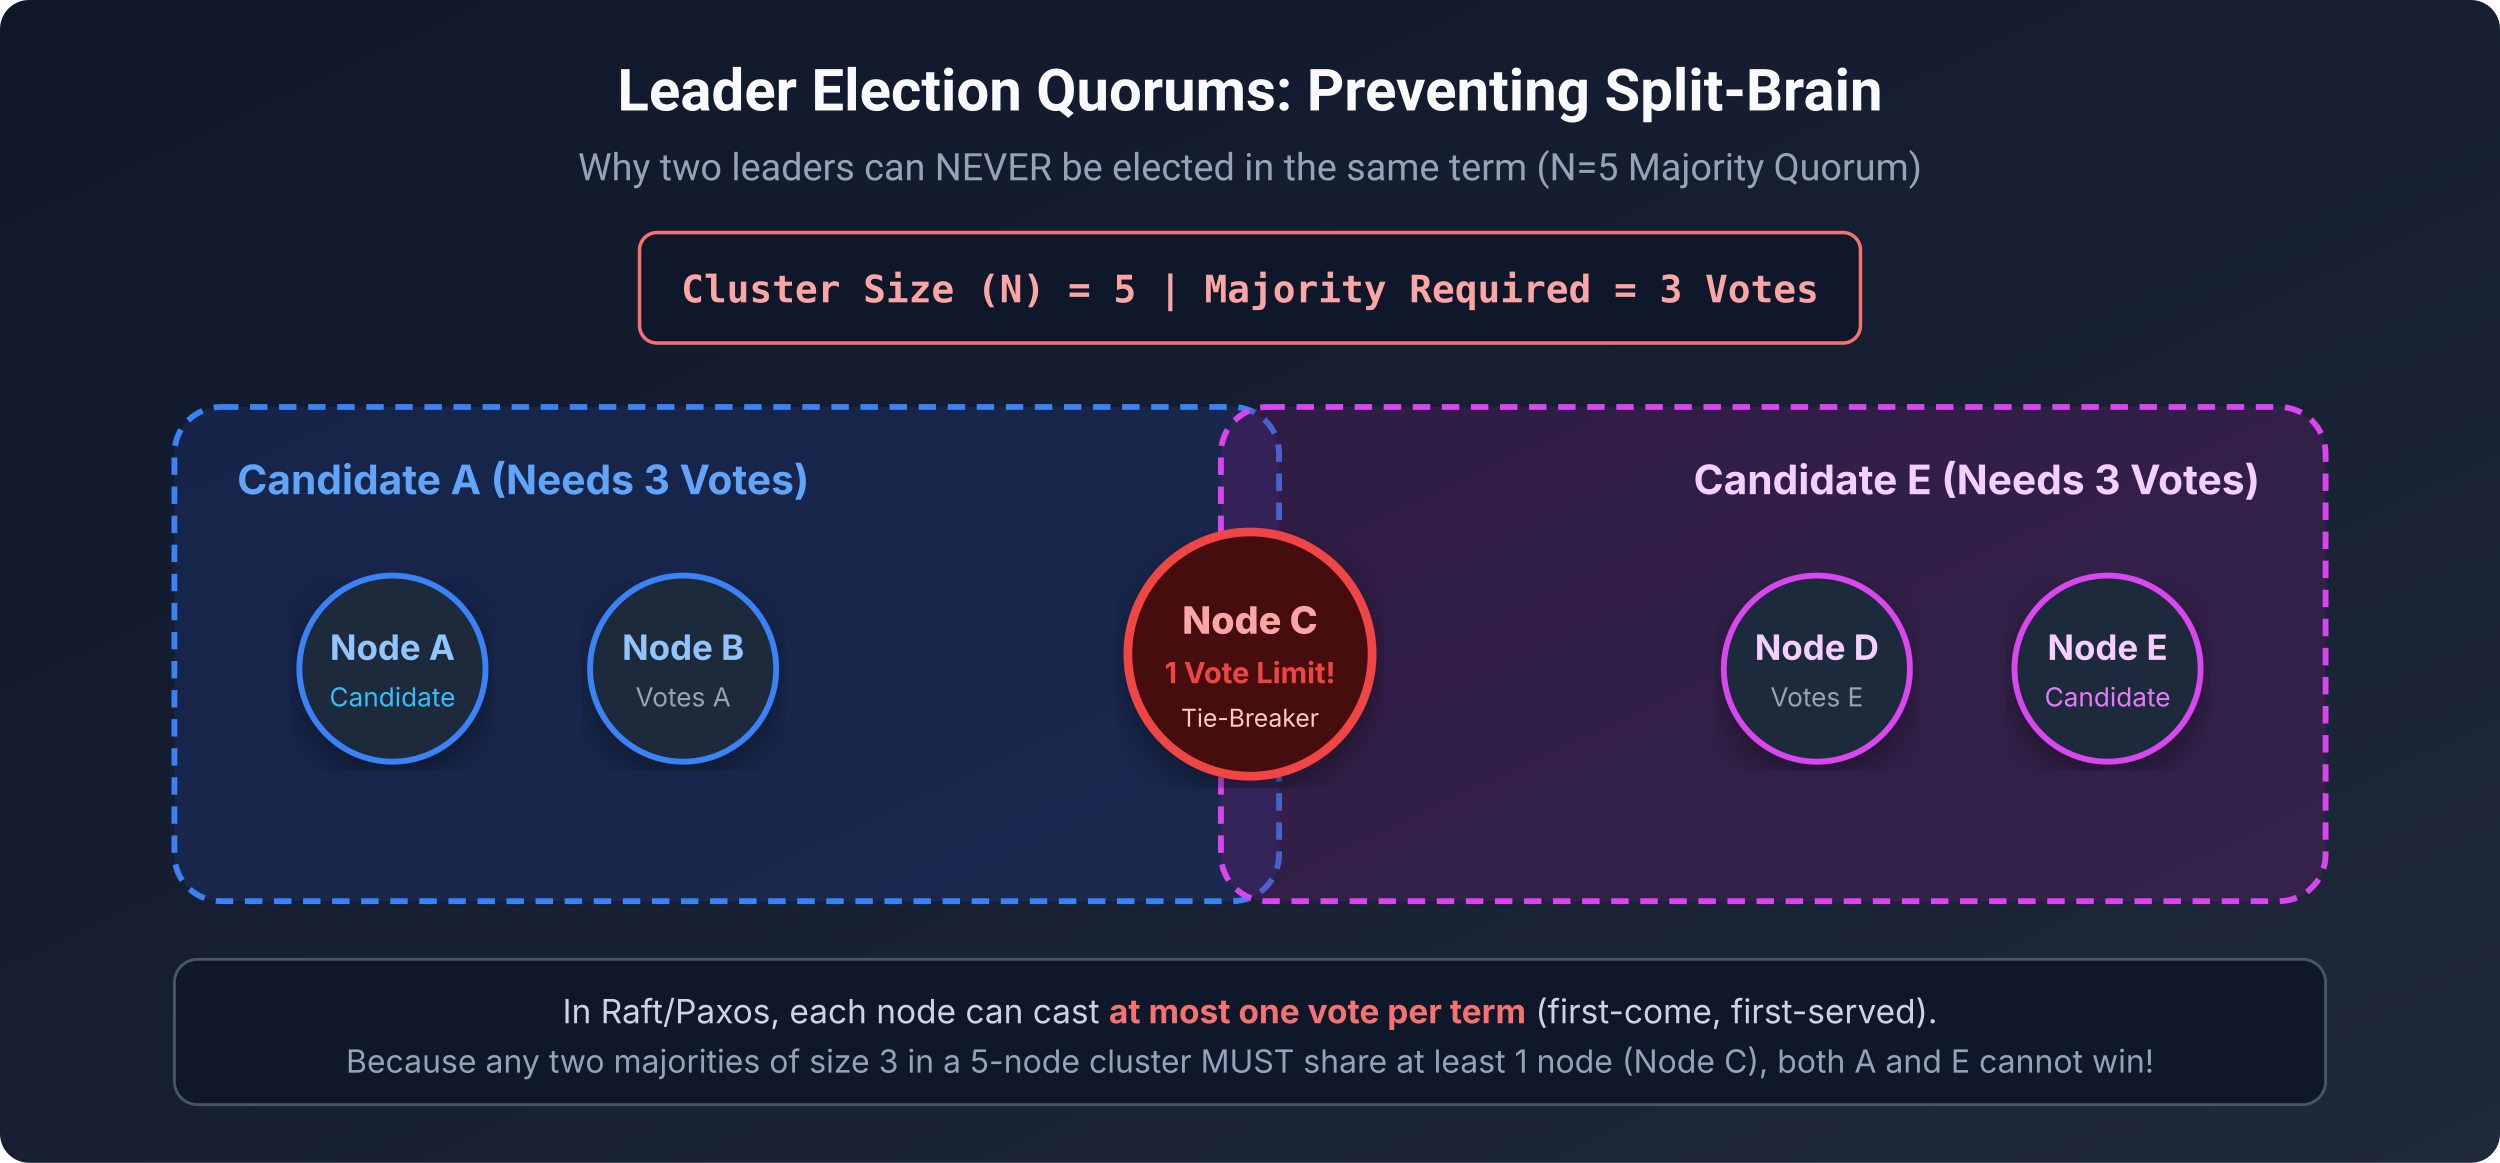
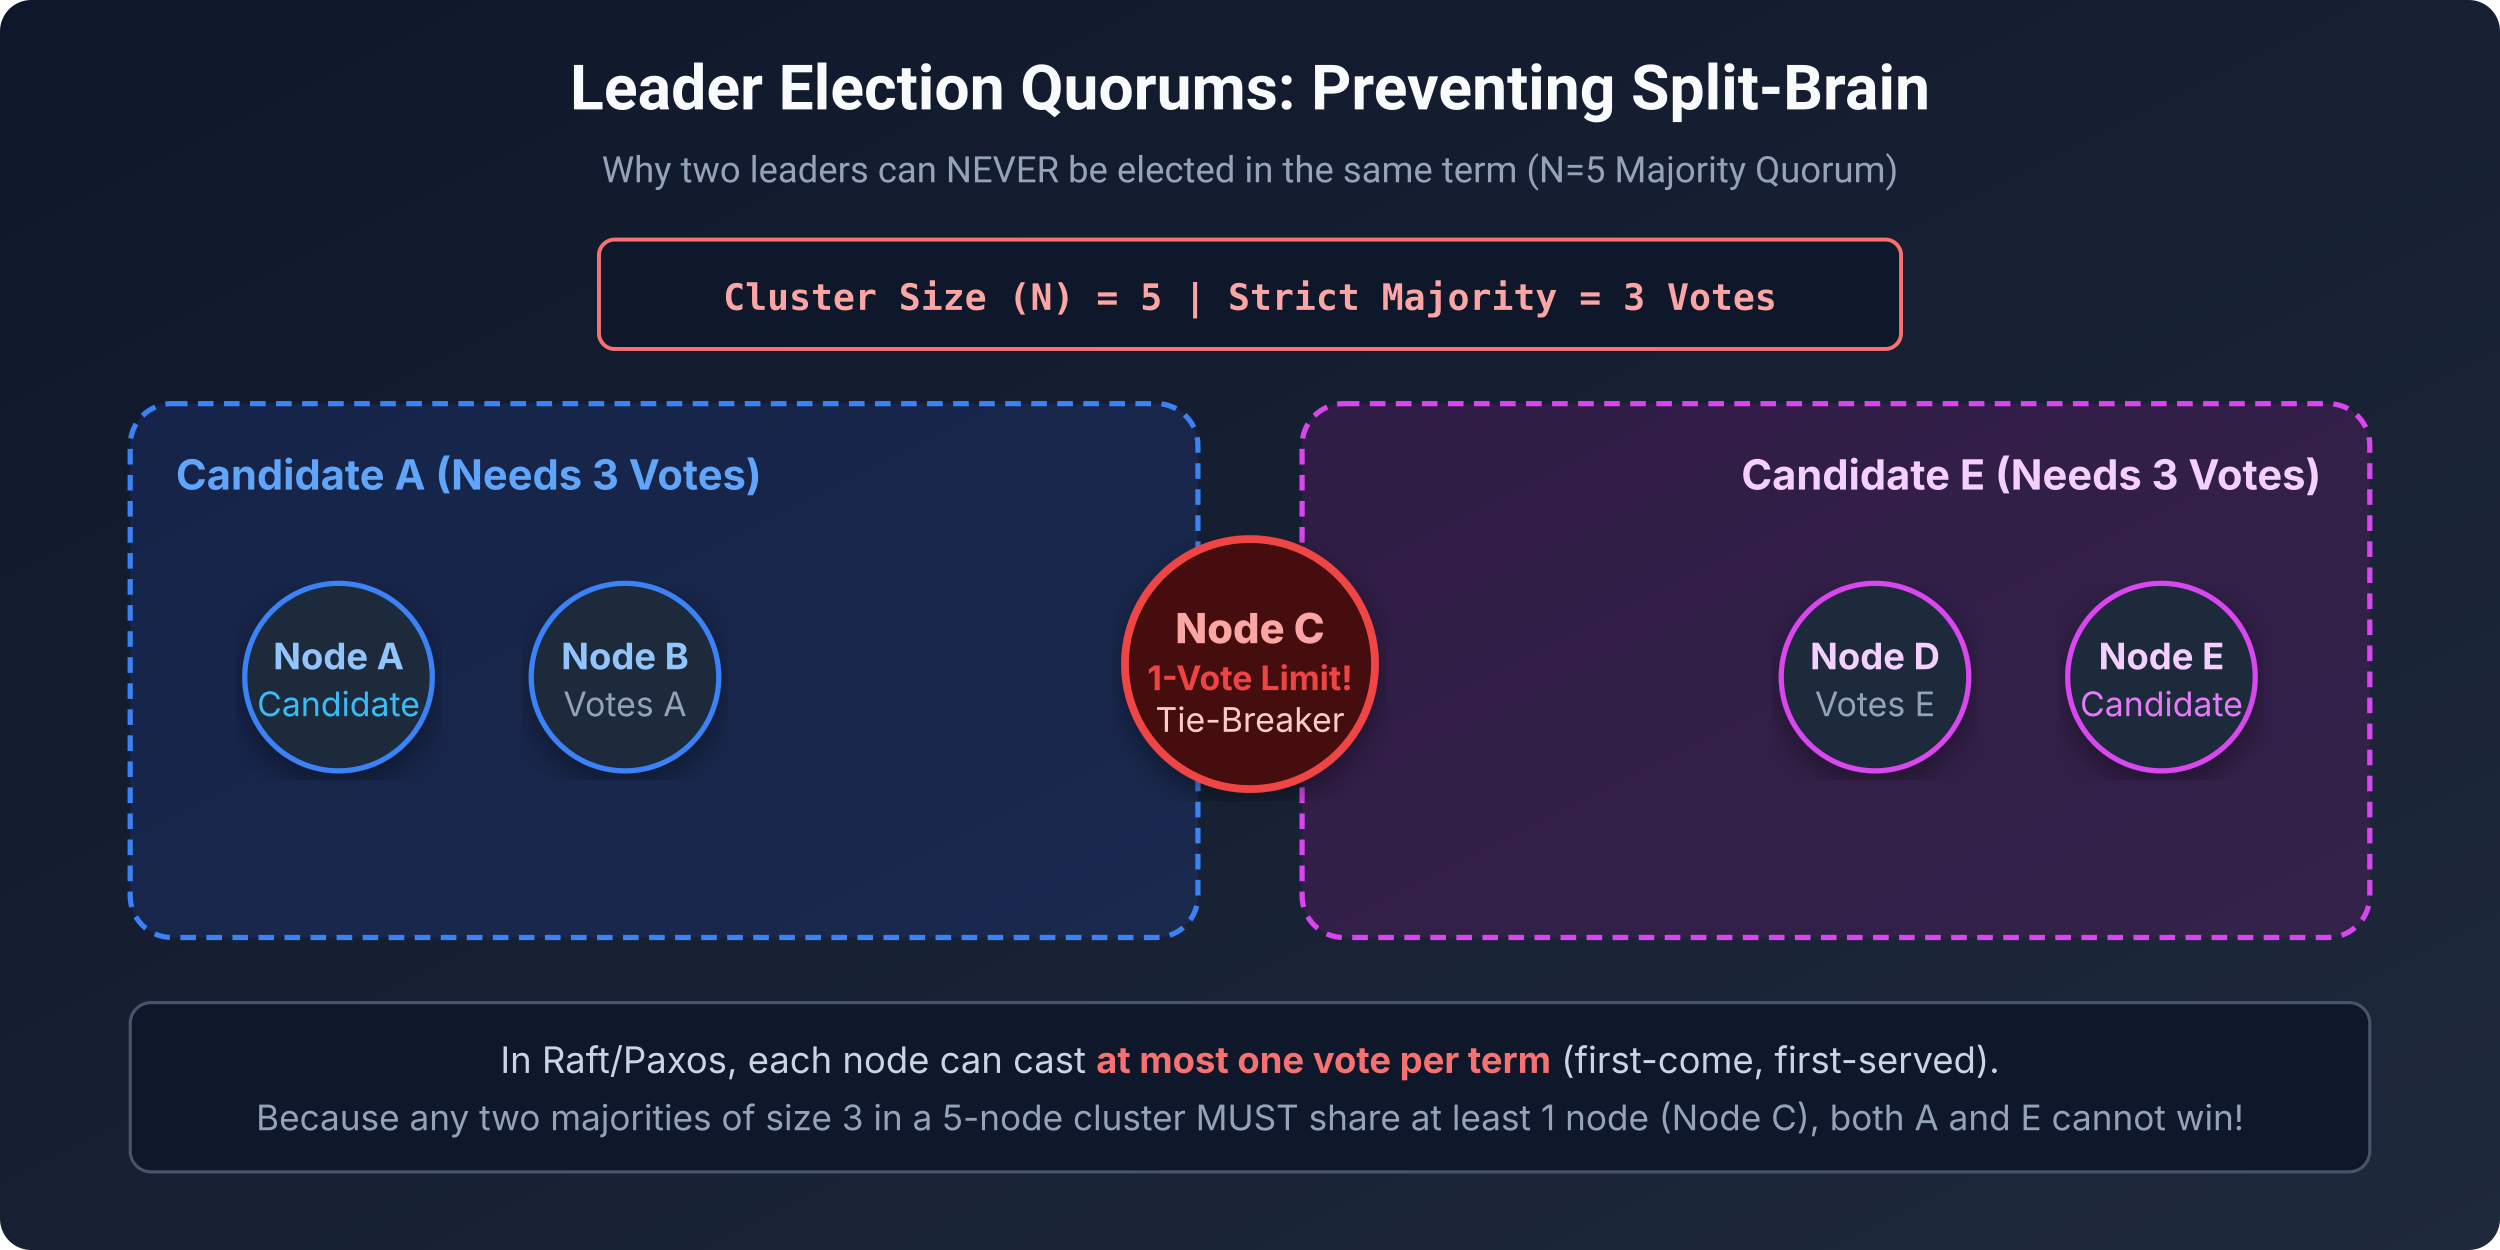
- <svg xmlns="http://www.w3.org/2000/svg" viewBox="0 0 860 400" width="100%" height="100%">
+ <svg xmlns="http://www.w3.org/2000/svg" viewBox="0 0 960 480" width="100%" height="100%">
  <defs>
    <linearGradient id="bgGrad" x1="0%" y1="0%" x2="100%" y2="100%">
      <stop offset="0%" stop-color="#0f172a" />
      <stop offset="100%" stop-color="#1e293b" />
    </linearGradient>
    <filter id="shadow" x="-5%" y="-5%" width="110%" height="110%">
      <feDropShadow dx="0" dy="4" stdDeviation="6" flood-color="#000" flood-opacity="0.4" />
    </filter>
  </defs>
-   <rect width="860" height="400" fill="url(#bgGrad)" rx="10" />
-   <text x="430" y="38" text-anchor="middle" font-family="-apple-system, BlinkMacSystemFont, 'Segoe UI', Roboto, sans-serif" font-size="20" font-weight="700" fill="#f8fafc">Leader Election Quorums: Preventing Split-Brain</text>
-   <text x="430" y="62" text-anchor="middle" font-family="-apple-system, BlinkMacSystemFont, 'Segoe UI', Roboto, sans-serif" font-size="13" fill="#94a3b8">Why two leaders can NEVER be elected in the same term (N=5 Majority Quorum)</text>
-   <rect x="220" y="80" width="420" height="38" rx="6" fill="#0f172a" stroke="#f87171" stroke-width="1.2" />
-   <text x="430" y="104" text-anchor="middle" font-family="monospace" font-size="13" font-weight="700" fill="#fca5a5">Cluster Size (N) = 5  |  Majority Required = 3 Votes</text>
-   <rect x="60" y="140" width="380" height="170" rx="16" fill="#1e3a8a" fill-opacity="0.3" stroke="#3b82f6" stroke-width="2" stroke-dasharray="6,4" />
-   <text x="180" y="170" text-anchor="middle" font-family="-apple-system, sans-serif" font-size="14" font-weight="700" fill="#60a5fa">Candidate A (Needs 3 Votes)</text>
-   <rect x="420" y="140" width="380" height="170" rx="16" fill="#701a75" fill-opacity="0.3" stroke="#d946ef" stroke-width="2" stroke-dasharray="6,4" />
-   <text x="680" y="170" text-anchor="middle" font-family="-apple-system, sans-serif" font-size="14" font-weight="700" fill="#f5d0fe">Candidate E (Needs 3 Votes)</text>
-   <g transform="translate(100, 195)">
-     <circle cx="35" cy="35" r="32" fill="#1e293b" stroke="#3b82f6" stroke-width="2" filter="url(#shadow)" />
-     <text x="35" y="32" text-anchor="middle" font-family="-apple-system, sans-serif" font-size="12" font-weight="700" fill="#93c5fd">Node A</text>
-     <text x="35" y="48" text-anchor="middle" font-family="-apple-system, sans-serif" font-size="9" fill="#38bdf8">Candidate</text>
+   <rect width="960" height="480" fill="url(#bgGrad)" rx="12" />
+   <text x="480" y="42" text-anchor="middle" font-family="-apple-system, BlinkMacSystemFont, 'Segoe UI', Roboto, sans-serif" font-size="24" font-weight="700" fill="#f8fafc">Leader Election Quorums: Preventing Split-Brain</text>
+   <text x="480" y="70" text-anchor="middle" font-family="-apple-system, BlinkMacSystemFont, 'Segoe UI', Roboto, sans-serif" font-size="14" fill="#94a3b8">Why two leaders can NEVER be elected in the same term (N=5 Majority Quorum)</text>
+   <rect x="230" y="92" width="500" height="42" rx="6" fill="#0f172a" stroke="#f87171" stroke-width="1.5" />
+   <text x="480" y="119" text-anchor="middle" font-family="monospace" font-size="14" font-weight="700" fill="#fca5a5">Cluster Size (N) = 5  |  Strict Majority = 3 Votes</text>
+   <rect x="50" y="155" width="410" height="205" rx="16" fill="#1e3a8a" fill-opacity="0.3" stroke="#3b82f6" stroke-width="2" stroke-dasharray="6,4" />
+   <text x="180" y="188" text-anchor="middle" font-family="-apple-system, sans-serif" font-size="16" font-weight="700" fill="#60a5fa">Candidate A (Needs 3 Votes)</text>
+   <rect x="500" y="155" width="410" height="205" rx="16" fill="#701a75" fill-opacity="0.3" stroke="#d946ef" stroke-width="2" stroke-dasharray="6,4" />
+   <text x="780" y="188" text-anchor="middle" font-family="-apple-system, sans-serif" font-size="16" font-weight="700" fill="#f5d0fe">Candidate E (Needs 3 Votes)</text>
+   <g transform="translate(90, 220)">
+     <circle cx="40" cy="40" r="36" fill="#1e293b" stroke="#3b82f6" stroke-width="2" filter="url(#shadow)" />
+     <text x="40" y="37" text-anchor="middle" font-family="-apple-system, sans-serif" font-size="14" font-weight="700" fill="#93c5fd">Node A</text>
+     <text x="40" y="55" text-anchor="middle" font-family="-apple-system, sans-serif" font-size="13" fill="#38bdf8">Candidate</text>
  </g>
-   <g transform="translate(200, 195)">
-     <circle cx="35" cy="35" r="32" fill="#1e293b" stroke="#3b82f6" stroke-width="2" filter="url(#shadow)" />
-     <text x="35" y="32" text-anchor="middle" font-family="-apple-system, sans-serif" font-size="12" font-weight="700" fill="#93c5fd">Node B</text>
-     <text x="35" y="48" text-anchor="middle" font-family="-apple-system, sans-serif" font-size="9" fill="#94a3b8">Votes A</text>
+   <g transform="translate(200, 220)">
+     <circle cx="40" cy="40" r="36" fill="#1e293b" stroke="#3b82f6" stroke-width="2" filter="url(#shadow)" />
+     <text x="40" y="37" text-anchor="middle" font-family="-apple-system, sans-serif" font-size="14" font-weight="700" fill="#93c5fd">Node B</text>
+     <text x="40" y="55" text-anchor="middle" font-family="-apple-system, sans-serif" font-size="13" fill="#94a3b8">Votes A</text>
  </g>
-   <g transform="translate(395, 180)">
-     <circle cx="35" cy="45" r="42" fill="#450a0a" stroke="#ef4444" stroke-width="3" filter="url(#shadow)" />
-     <text x="35" y="38" text-anchor="middle" font-family="-apple-system, sans-serif" font-size="13" font-weight="800" fill="#fca5a5">Node C</text>
-     <text x="35" y="55" text-anchor="middle" font-family="-apple-system, sans-serif" font-size="10" font-weight="700" fill="#ef4444">1 Vote Limit!</text>
-     <text x="35" y="70" text-anchor="middle" font-family="-apple-system, sans-serif" font-size="8.5" fill="#fecaca">Tie-Breaker</text>
+   <g transform="translate(435, 205)">
+     <circle cx="45" cy="50" r="48" fill="#450a0a" stroke="#ef4444" stroke-width="3" filter="url(#shadow)" />
+     <text x="45" y="42" text-anchor="middle" font-family="-apple-system, sans-serif" font-size="16" font-weight="800" fill="#fca5a5">Node C</text>
+     <text x="45" y="60" text-anchor="middle" font-family="-apple-system, sans-serif" font-size="13" font-weight="700" fill="#ef4444">1-Vote Limit!</text>
+     <text x="45" y="76" text-anchor="middle" font-family="-apple-system, sans-serif" font-size="13" fill="#fecaca">Tie-Breaker</text>
  </g>
-   <g transform="translate(590, 195)">
-     <circle cx="35" cy="35" r="32" fill="#1e293b" stroke="#d946ef" stroke-width="2" filter="url(#shadow)" />
-     <text x="35" y="32" text-anchor="middle" font-family="-apple-system, sans-serif" font-size="12" font-weight="700" fill="#f5d0fe">Node D</text>
-     <text x="35" y="48" text-anchor="middle" font-family="-apple-system, sans-serif" font-size="9" fill="#94a3b8">Votes E</text>
+   <g transform="translate(680, 220)">
+     <circle cx="40" cy="40" r="36" fill="#1e293b" stroke="#d946ef" stroke-width="2" filter="url(#shadow)" />
+     <text x="40" y="37" text-anchor="middle" font-family="-apple-system, sans-serif" font-size="14" font-weight="700" fill="#f5d0fe">Node D</text>
+     <text x="40" y="55" text-anchor="middle" font-family="-apple-system, sans-serif" font-size="13" fill="#94a3b8">Votes E</text>
  </g>
-   <g transform="translate(690, 195)">
-     <circle cx="35" cy="35" r="32" fill="#1e293b" stroke="#d946ef" stroke-width="2" filter="url(#shadow)" />
-     <text x="35" y="32" text-anchor="middle" font-family="-apple-system, sans-serif" font-size="12" font-weight="700" fill="#f5d0fe">Node E</text>
-     <text x="35" y="48" text-anchor="middle" font-family="-apple-system, sans-serif" font-size="9" fill="#e879f9">Candidate</text>
+   <g transform="translate(790, 220)">
+     <circle cx="40" cy="40" r="36" fill="#1e293b" stroke="#d946ef" stroke-width="2" filter="url(#shadow)" />
+     <text x="40" y="37" text-anchor="middle" font-family="-apple-system, sans-serif" font-size="14" font-weight="700" fill="#f5d0fe">Node E</text>
+     <text x="40" y="55" text-anchor="middle" font-family="-apple-system, sans-serif" font-size="13" fill="#e879f9">Candidate</text>
  </g>
-   <rect x="60" y="330" width="740" height="50" rx="8" fill="#0f172a" stroke="#475569" stroke-width="1" />
-   <text x="430" y="352" text-anchor="middle" font-family="-apple-system, sans-serif" font-size="11.5" fill="#cbd5e1">
+   <rect x="50" y="385" width="860" height="65" rx="8" fill="#0f172a" stroke="#475569" stroke-width="1.2" />
+   <text x="480" y="412" text-anchor="middle" font-family="-apple-system, sans-serif" font-size="14" fill="#cbd5e1">
    In Raft/Paxos, each node can cast <tspan fill="#f87171" font-weight="700">at most one vote per term</tspan> (first-come, first-served).
  </text>
-   <text x="430" y="369" text-anchor="middle" font-family="-apple-system, sans-serif" font-size="11" fill="#94a3b8">
+   <text x="480" y="434" text-anchor="middle" font-family="-apple-system, sans-serif" font-size="13.5" fill="#94a3b8">
    Because any two majorities of size 3 in a 5-node cluster MUST share at least 1 node (Node C), both A and E cannot win!
  </text>
</svg>
